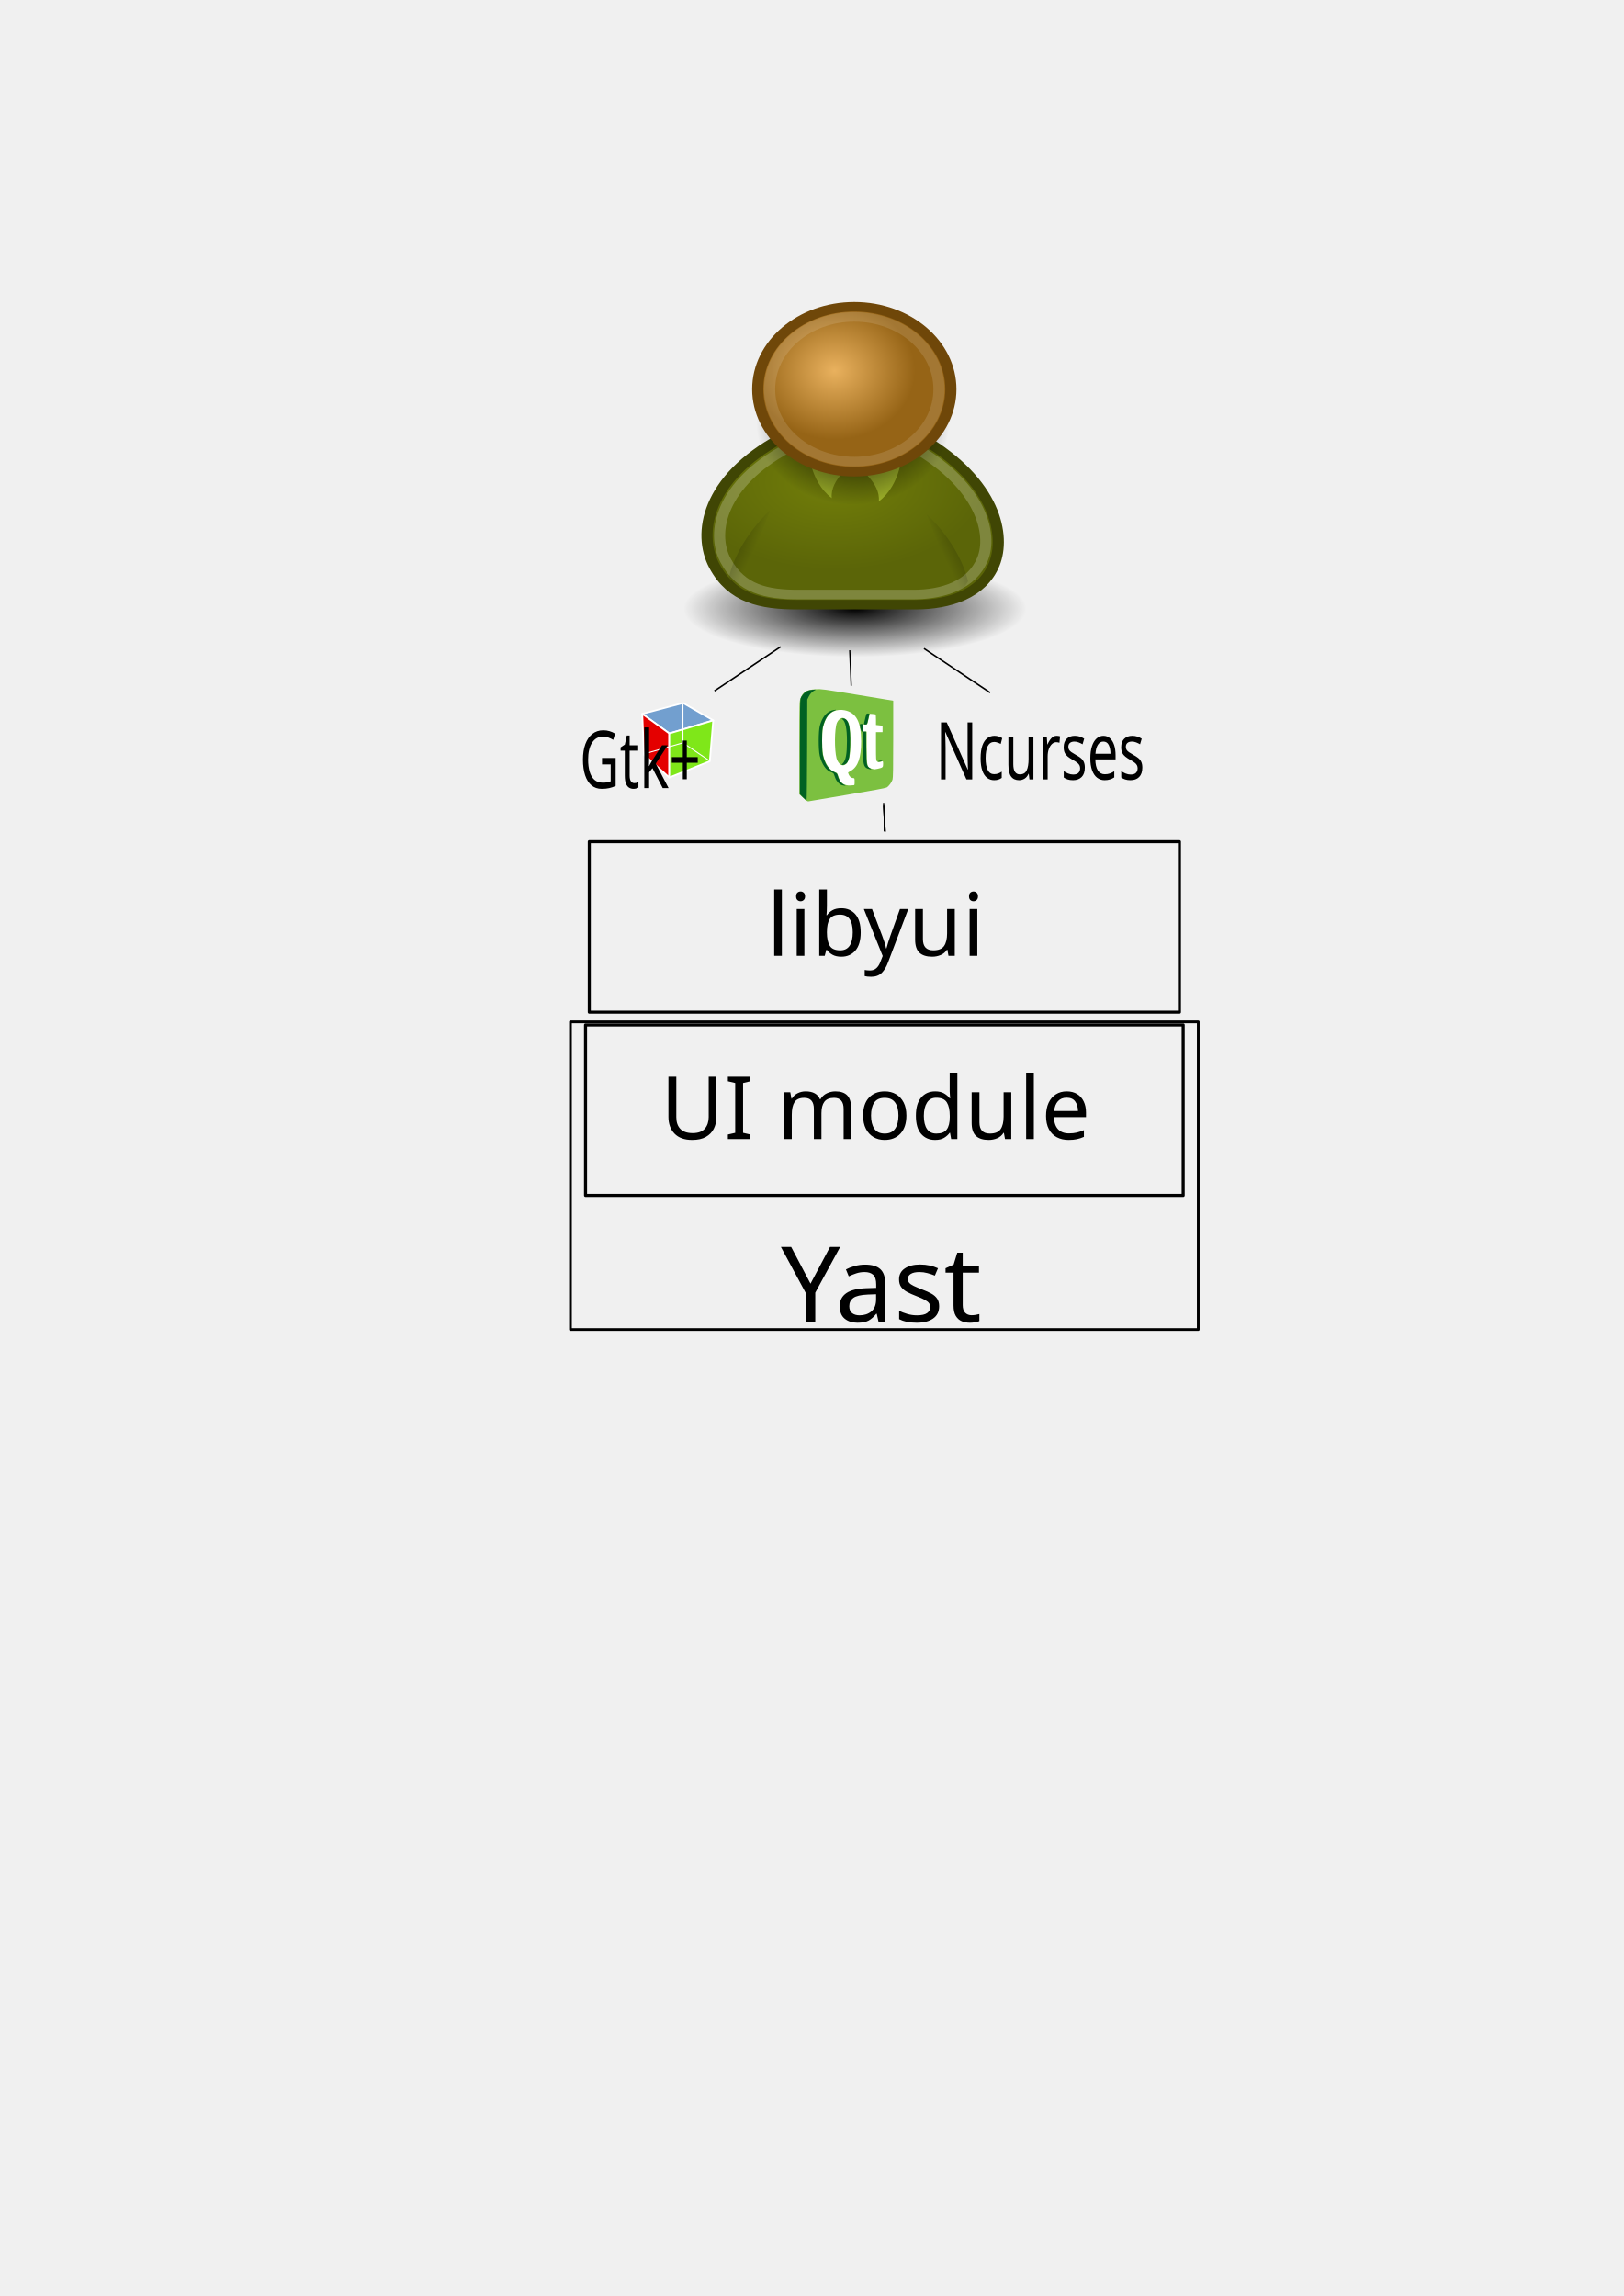
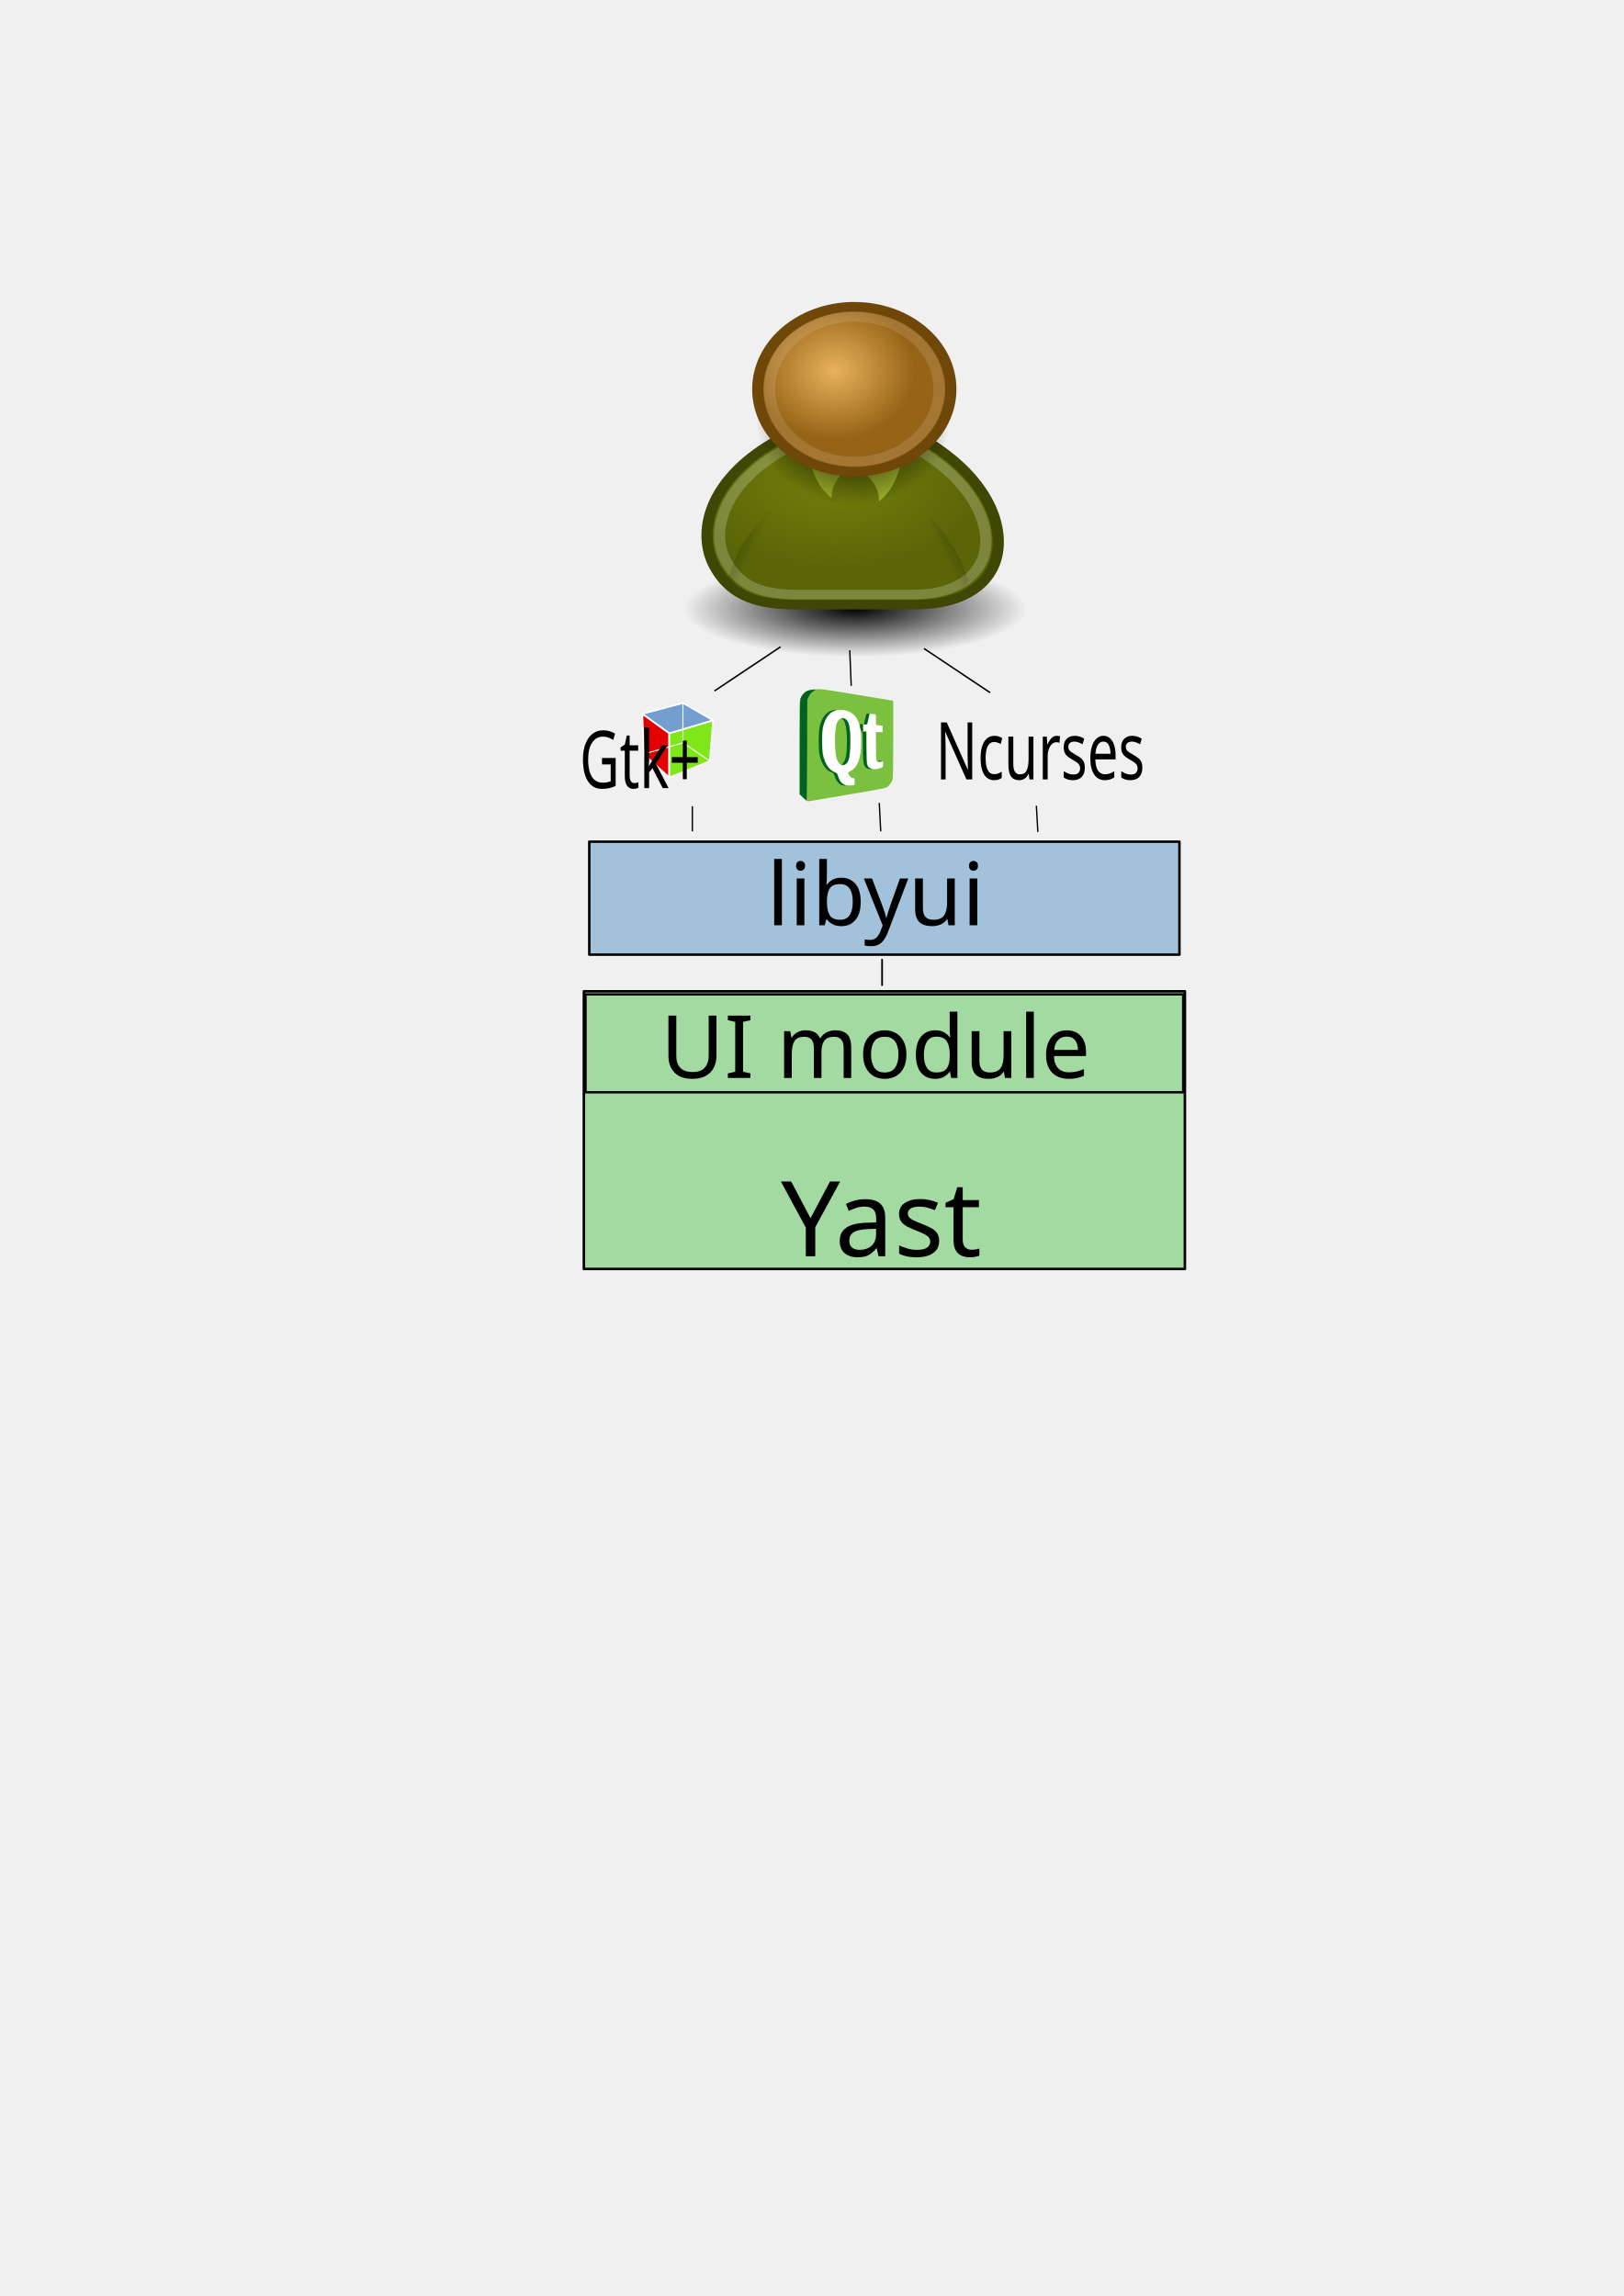
<svg xmlns="http://www.w3.org/2000/svg" xmlns:xlink="http://www.w3.org/1999/xlink" width="744.094" height="1052.362" id="svg2" version="1.1">
  <defs id="defs4">
    <marker orient="auto" refY="0.0" refX="0.0" id="Arrow1Lend" style="overflow:visible;">
      <path id="path4117" d="M 0.0,0.0 L 5.0,-5.0 L -12.5,0.0 L 5.0,5.0 L 0.0,0.0 z " style="fill-rule:evenodd;stroke:#000000;stroke-width:1.0pt;" transform="scale(0.8) rotate(180) translate(12.5,0)" />
    </marker>
    <marker orient="auto" refY="0.0" refX="0.0" id="Arrow1Lstart" style="overflow:visible">
      <path id="path4114" d="M 0.0,0.0 L 5.0,-5.0 L -12.5,0.0 L 5.0,5.0 L 0.0,0.0 z " style="fill-rule:evenodd;stroke:#000000;stroke-width:1.0pt" transform="scale(0.8) translate(12.5,0)" />
    </marker>
    <linearGradient gradientTransform="matrix(-2.851236,0.5265033,0.5265033,2.851236,133.5916,-26.13746)" gradientUnits="userSpaceOnUse" xlink:href="#linearGradient4356" id="linearGradient2387" y2="36.218" x2="22.627" y1="35.818" x1="20.662" />
    <radialGradient gradientTransform="matrix(2.899439,0,0,1.977177,11.79611,24.95257)" gradientUnits="userSpaceOnUse" xlink:href="#linearGradient4344" id="radialGradient2383" fy="19.836" fx="16.215" r="13.565" cy="19.836" cx="16.215" />
    <linearGradient gradientTransform="matrix(2.851236,0.5265033,-0.5265033,2.851236,-8.70906,-27.40751)" gradientUnits="userSpaceOnUse" xlink:href="#linearGradient4356" id="linearGradient2374" y2="36.218" x2="22.627" y1="35.818" x1="20.662" />
    <radialGradient gradientTransform="matrix(0.787998,0,0,0.787998,6.221198,3.617627)" gradientUnits="userSpaceOnUse" xlink:href="#linearGradient4338" id="radialGradient2341" fy="17.064" fx="29.345" r="9.162" cy="17.064" cx="29.345" />
    <radialGradient gradientUnits="userSpaceOnUse" xlink:href="#linearGradient3816" id="radialGradient2339" fy="19.009" fx="31.113" r="8.662" cy="19.009" cx="31.113" />
    <radialGradient gradientUnits="userSpaceOnUse" xlink:href="#linearGradient3816" id="radialGradient4179" fy="19.009" fx="31.113" r="8.662" cy="19.009" cx="31.113" />
    <linearGradient id="linearGradient3816">
      <stop offset="0" style="stop-color:#000000;stop-opacity:1" id="stop3818" />
      <stop offset="1" style="stop-color:#000000;stop-opacity:0" id="stop3820" />
    </linearGradient>
    <linearGradient id="linearGradient4338">
      <stop offset="0" style="stop-color:#e9b15e;stop-opacity:1" id="stop4340" />
      <stop offset="1" style="stop-color:#966416;stop-opacity:1" id="stop4342" />
    </linearGradient>
    <linearGradient id="linearGradient4344">
      <stop offset="0" style="stop-color:#727e0a;stop-opacity:1" id="stop4346" />
      <stop offset="1" style="stop-color:#5b6508;stop-opacity:1" id="stop4348" />
    </linearGradient>
    <linearGradient id="linearGradient4356">
      <stop offset="0" style="stop-color:#000000;stop-opacity:1" id="stop4358" />
      <stop offset="1" style="stop-color:#000000;stop-opacity:0" id="stop4360" />
    </linearGradient>
-     <filter id="filter4104">
-       <feGaussianBlur stdDeviation="0.877" id="feGaussianBlur4106" />
-     </filter>
    <marker orient="auto" refY="0" refX="0" id="Arrow1Lstart-1" style="overflow:visible">
      <path id="path4114-5" d="M 0,0 5,-5 -12.5,0 5,5 0,0 z" style="fill-rule:evenodd;stroke:#000000;stroke-width:1pt" transform="matrix(0.8,0,0,0.8,10,0)" />
    </marker>
    <marker orient="auto" refY="0" refX="0" id="Arrow1Lend-6" style="overflow:visible">
      <path id="path4117-0" d="M 0,0 5,-5 -12.5,0 5,5 0,0 z" style="fill-rule:evenodd;stroke:#000000;stroke-width:1pt" transform="matrix(-0.8,0,0,-0.8,-10,0)" />
    </marker>
-     <filter color-interpolation-filters="sRGB" id="filter4104-0">
-       <feGaussianBlur stdDeviation="0.877" id="feGaussianBlur4106-8" />
-     </filter>
  </defs>
  <g id="layer1">
+     <rect style="fill:#a2daa2;fill-opacity:1;stroke:#000000;stroke-width:1.158;stroke-linejoin:round;stroke-miterlimit:4;stroke-opacity:1;stroke-dasharray:none" id="rect6187" width="275.434" height="127.264" x="267.568" y="454.361" />
    <g id="g3058" transform="matrix(1.762013,0,0,1.505165,278.8174,124.361)">
      <g style="display:inline" id="layer1-6" />
      <g style="display:inline" id="layer2">
        <path style="fill:url(#radialGradient4179);fill-opacity:1;fill-rule:evenodd;stroke:none;stroke-width:1px;marker:none;visibility:visible;display:inline;overflow:visible" id="path4306" transform="matrix(5.147983,0,0,1.693226,-96.03726,70.58508)" d="m 39.775,19.009 a 8.662,8.662 0 1 1 -17.324,0 8.662,8.662 0 1 1 17.324,0 z" />
        <path style="fill:url(#radialGradient2383);fill-opacity:1;fill-rule:evenodd;stroke:#404604;stroke-width:2.899px;stroke-linecap:round;stroke-linejoin:round;stroke-miterlimit:4;stroke-opacity:1;stroke-dasharray:none;stroke-dashoffset:0;marker:none;visibility:visible;display:inline;overflow:visible" id="path2329" d="m 49.086,101.504 30.753,0 c 8.713,0 17.34,-3.195 20.502,-12.301 3.003,-8.648 0.513,-25.115 -18.964,-38.441 l -36.391,0 C 25.509,63.063 23.075,79.886 27.559,89.716 32.127,99.73 39.86,101.504 49.086,101.504 z" />
        <path style="fill:#9db029;fill-opacity:1;fill-rule:evenodd;stroke:none;stroke-width:1px;marker:none;visibility:visible;display:inline;overflow:visible" id="path3812" d="m 63.79,58.45 c 0,0 -6.238,4.814 -5.7,10.613 -5.918,-5.221 -6.088,-15.226 -6.088,-15.226 l 11.789,4.613 z" />
        <path style="opacity:0.215;fill:none;stroke:#ffffff;stroke-width:2.899px;stroke-linecap:round;stroke-linejoin:round;stroke-miterlimit:4;stroke-opacity:1;stroke-dasharray:none;stroke-dashoffset:0;marker:none;visibility:visible;display:inline;overflow:visible" id="path3838" d="m 49.392,98.419 29.913,0 c 7.654,0 15.231,-2.806 18.009,-10.805 2.638,-7.596 -0.275,-22.061 -17.383,-33.766 l -33.415,0 C 29.407,64.652 26.544,79.429 30.483,88.064 34.496,96.86 41.288,98.419 49.392,98.419 z" />
        <path style="fill:#9db029;fill-opacity:1;fill-rule:evenodd;stroke:none;stroke-width:1px;marker:none;visibility:visible;display:inline;overflow:visible" id="path3810" d="m 64.627,59.45 c 0,0 6.238,4.814 5.7,10.613 5.918,-5.221 6.088,-15.226 6.088,-15.226 l -11.789,4.613 z" />
        <path style="fill:url(#radialGradient2339);fill-opacity:1;fill-rule:evenodd;stroke:none;stroke-width:1px;marker:none;visibility:visible;display:inline;overflow:visible" id="path3814" transform="matrix(2.899439,0,0,2.899439,-26.62145,-9.068792)" d="m 39.775,19.009 a 8.662,8.662 0 1 1 -17.324,0 8.662,8.662 0 1 1 17.324,0 z" />
        <path style="fill:url(#radialGradient2341);fill-opacity:1;fill-rule:evenodd;stroke:#6f4709;stroke-width:1px;stroke-linecap:round;stroke-linejoin:round;stroke-miterlimit:4;stroke-opacity:1;stroke-dasharray:none;stroke-dashoffset:0;marker:none;visibility:visible;display:inline;overflow:visible" id="path2327" transform="matrix(2.899439,0,0,2.899439,-26.25902,-19.21683)" d="m 39.775,19.009 a 8.662,8.662 0 1 1 -17.324,0 8.662,8.662 0 1 1 17.324,0 z" />
        <path style="opacity:0.127;fill:none;stroke:#ffffff;stroke-width:1.14px;stroke-linecap:round;stroke-linejoin:round;stroke-miterlimit:4;stroke-opacity:1;stroke-dasharray:none;stroke-dashoffset:0;marker:none;visibility:visible;display:inline;overflow:visible" id="path3834" transform="matrix(2.543083,0,0,2.543083,-15.17178,-12.44296)" d="m 39.775,19.009 a 8.662,8.662 0 1 1 -17.324,0 8.662,8.662 0 1 1 17.324,0 z" />
        <path style="opacity:0.228;fill:url(#linearGradient2374);fill-opacity:1;fill-rule:evenodd;stroke:none;stroke-width:1px;marker:none;visibility:visible;display:inline;overflow:visible" id="path4368" d="m 36.58,98.505 c -3.617,-1.58 -5.236,-5.388 -5.236,-5.388 2.439,-11.798 10.786,-20.43 10.786,-20.43 0,0 -6.609,18.59 -5.549,25.818 z" />
        <path style="opacity:0.228;fill:url(#linearGradient2387);fill-opacity:1;fill-rule:evenodd;stroke:none;stroke-width:1px;marker:none;visibility:visible;display:inline;overflow:visible" id="path2385" d="m 88.302,99.775 c 3.617,-1.58 5.236,-5.388 5.236,-5.388 -2.439,-11.798 -10.786,-20.43 -10.786,-20.43 0,0 6.609,18.59 5.549,25.818 z" />
      </g>
    </g>
    <g id="g6038" transform="translate(-61.98292,-11.45336)">
      <g transform="matrix(0.3761539,0,0,0.3635071,348.4566,327.4412)" id="layer1-0">
        <path d="M 20.884,30.827 53.817,55.528 107.333,39.061 70.587,17.178 20.884,30.827 z" id="path6976" style="fill:#729fcf;fill-opacity:1;fill-rule:evenodd;stroke:#ffffff;stroke-width:2.124;stroke-linecap:butt;stroke-linejoin:round;stroke-miterlimit:4;stroke-opacity:1;stroke-dasharray:none;display:inline" />
        <path d="m 22.942,82.287 -2.058,-51.46 32.933,24.701 0,55.577 L 22.942,82.287 z" id="path6978" style="fill:#e40000;fill-opacity:1;fill-rule:evenodd;stroke:#ffffff;stroke-width:2.124;stroke-linecap:butt;stroke-linejoin:round;stroke-miterlimit:4;stroke-opacity:1;stroke-dasharray:none;display:inline" />
        <path d="m 53.817,111.105 49.399,-20.584 4.117,-51.46 -53.516,16.467 0,55.577 z" id="path6980" style="fill:#7fe719;fill-opacity:1;fill-rule:evenodd;stroke:#ffffff;stroke-width:2.124;stroke-linecap:butt;stroke-linejoin:round;stroke-miterlimit:4;stroke-opacity:1;stroke-dasharray:none;display:inline" />
        <path d="M 23.217,81.319 70.486,67.361 103.384,90.445" id="path6982" style="fill:none;stroke:#ffffff;stroke-width:1.25;stroke-linecap:butt;stroke-linejoin:miter;stroke-miterlimit:4;stroke-opacity:1;stroke-dasharray:none" />
        <path d="m 70.435,17.876 0,49.109" id="path6984" style="fill:#babdb6;fill-rule:evenodd;stroke:#ffffff;stroke-width:1.25;stroke-linecap:butt;stroke-linejoin:miter;stroke-miterlimit:4;stroke-opacity:1;stroke-dasharray:none" />
      </g>
      <text transform="scale(0.8310644,1.203276)" id="text3166" y="309.714" x="394.175" style="font-size:30.405px;font-style:normal;font-weight:normal;line-height:125%;letter-spacing:0px;word-spacing:0px;fill:#000000;fill-opacity:1;stroke:none;font-family:Sans" xml:space="preserve">
        <tspan y="309.714" x="394.175" id="tspan3168">Gtk+</tspan>
      </text>
    </g>
    <g id="g3228" transform="matrix(0.2508639,0,0,0.2508639,366.3093,315.8601)">
      <rect style="fill:#ffffff;fill-opacity:1;stroke:none" id="rect2998" y="28.283" x="24.355" height="147.698" width="136.7" />
      <g id="layer1-1" transform="translate(-46.4049,32.5083)">
        <g id="g2396" transform="translate(432,-133)">
          <path style="fill:#7cc040" id="path2400" d="m -378.333,299.254 -7.262,-6.677 0.012,-84.712 c 0.012,-83.626 0.039,-84.785 2.114,-90.332 4.437,-11.859 11.107,-15.893 27.897,-16.872 10.07,-0.587 13.184,-0.17 76,10.189 l 65.5,10.802 0,69.963 c 0,53.902 -0.293,70.929 -1.277,74.171 -1.568,5.166 -6.729,12.103 -10.737,14.432 -1.987,1.155 -26.06,5.604 -71.985,13.305 -37.95,6.364 -69.9,11.759 -71,11.99 -1.405,0.295 -4.16,-1.566 -9.262,-6.257 z m 91.387,-23.177 c 2.256,0 2.375,-0.325 2.375,-6.5 0,-5.781 -0.216,-6.5 -1.953,-6.5 -3.704,0 -6.852,-2.241 -8.603,-6.125 -0.966,-2.142 -1.574,-4.036 -1.35,-4.207 0.224,-0.172 2.533,-1.529 5.132,-3.018 12.903,-7.388 18.687,-23.962 18.724,-53.65 0.044,-35.71 -8.947,-52.638 -30.266,-56.984 -6.704,-1.366 -14.307,-0.633 -20.273,1.955 -8.911,3.866 -15.699,14.215 -19.039,29.029 -2.375,10.536 -2.347,39.375 0.051,50.5 3.516,16.32 11.815,28.413 21.778,31.733 3.689,1.23 4.204,1.838 5.754,6.809 2.412,7.73 4.567,11.481 8.001,13.926 3.435,2.446 10.236,4.077 14.42,3.457 1.581,-0.234 3.944,-0.426 5.25,-0.426 z m -22.609,-37.305 c -3.049,-1.52 -6.709,-6.837 -7.984,-11.596 -4.168,-15.563 -3.819,-54.094 0.59,-65.112 2.001,-5.001 6.622,-8.987 10.42,-8.987 4.202,0 9.488,5.067 11.451,10.979 3.472,10.454 4.057,45.549 1.005,60.299 -2.427,11.729 -8.86,17.719 -15.482,14.417 z m 66.984,7.256 c 9.462,-2.102 10,-2.566 10,-8.64 0,-4.718 -0.234,-5.377 -1.75,-4.926 -5.998,1.782 -7.395,1.794 -9.29,0.078 -1.85,-1.674 -1.96,-3.221 -1.96,-27.619 l 0,-25.845 6,0 6,0 0,-5.871 0,-5.871 -6,-0.679 -6,-0.679 0,-9.391 c 0,-5.165 -0.338,-9.597 -0.75,-9.848 -0.412,-0.251 -2.966,-0.615 -5.674,-0.809 l -4.924,-0.352 -1.716,7 c -0.944,3.85 -1.999,8.238 -2.345,9.75 -0.539,2.353 -1.133,2.75 -4.111,2.75 l -3.481,0 0,6.5 0,6.5 3,0 3,0 0,29.04 c 0,35.483 0.399,36.845 11.5,39.288 3.192,0.702 3.755,0.678 8.5,-0.376 z" />
          <path style="fill:#016123" id="path2398" d="m -378.853,298.297 -5.719,-5.779 0,-85.355 c 0,-61.884 0.319,-86.42 1.161,-89.229 1.481,-4.942 6.975,-11.377 11.829,-13.853 2.076,-1.059 6.865,-2.179 10.643,-2.488 5.079,-0.416 6.27,-0.3 4.571,0.445 -4.946,2.17 -9.275,6.485 -11.928,11.887 l -2.775,5.65 -0.28,92.25 c -0.154,50.737 -0.618,92.25 -1.031,92.25 -0.413,0 -3.325,-2.601 -6.47,-5.779 z m 71.065,-22.416 c -4.73,-1.257 -9.968,-6.994 -12.238,-13.402 -0.956,-2.697 -2.095,-5.83 -2.533,-6.963 -0.476,-1.232 -2.416,-2.545 -4.831,-3.268 -8.941,-2.679 -17.284,-14.701 -20.909,-30.129 -2.603,-11.079 -2.53,-44.635 0.118,-54.543 4.05,-15.154 11.746,-24.978 21.938,-28.005 6.568,-1.951 10.58,-1.836 4.997,0.142 -9.405,3.332 -16.324,12.403 -20.515,26.893 -2.094,7.242 -2.298,9.887 -2.232,28.97 0.063,18.127 0.362,22.047 2.182,28.654 4.101,14.884 10.267,23.435 20.102,27.88 4.516,2.041 5.296,2.838 6.253,6.393 2.278,8.459 6.805,14.602 12.683,17.211 2.155,0.957 2.297,1.195 0.702,1.177 -1.1,-0.012 -3.672,-0.467 -5.716,-1.01 z m 47.31,-30.112 c -7.881,-2.762 -9.094,-8.394 -9.094,-42.257 0,-22.836 -0.162,-25.322 -1.671,-25.614 -1.164,-0.225 -2.04,-2.146 -2.884,-6.323 -0.667,-3.3 -1.014,-6.338 -0.77,-6.75 0.244,-0.412 1.542,-0.75 2.884,-0.75 2.356,0 2.441,0.245 2.441,7 l 0,7 2.944,0 2.944,0 0.306,29.25 c 0.339,32.466 0.594,33.821 7.104,37.79 2.497,1.522 2.761,1.94 1.201,1.899 -1.1,-0.029 -3.533,-0.59 -5.406,-1.246 z m -45.834,-9.444 c 5.641,-5.889 7.74,-16.982 7.74,-40.901 0,-22.899 -2.731,-35.945 -8.347,-39.879 -2.039,-1.428 -2.012,-1.47 0.99,-1.47 10.236,0 14.052,14.153 13.078,48.5 -0.542,19.098 -1.795,26.631 -5.324,32.018 -1.623,2.477 -5.483,4.482 -8.63,4.482 -2.067,0 -2.05,-0.094 0.494,-2.75 z m 65.24,-4.25 c 1.1,-0.473 3.35,-0.859 5,-0.859 2.558,0 2.705,0.127 1,0.859 -1.1,0.473 -3.35,0.859 -5,0.859 -2.558,0 -2.705,-0.127 -1,-0.859 z m -26.203,-69.25 c 4.371,-19.122 3.829,-17.75 7.002,-17.75 2.536,0 2.855,0.3 2.355,2.215 -0.319,1.218 -1.336,5.718 -2.261,10 -1.639,7.584 -1.759,7.785 -4.646,7.785 -2.559,0 -2.894,-0.307 -2.449,-2.25 z" />
        </g>
      </g>
    </g>
    <text xml:space="preserve" style="font-size:30.405px;font-style:normal;font-weight:normal;line-height:125%;letter-spacing:0px;word-spacing:0px;fill:#000000;fill-opacity:1;stroke:none;font-family:Sans" x="515.95" y="296.889" id="text3166-8" transform="scale(0.8310644,1.203276)">
      <tspan id="tspan3168-0" x="515.95" y="296.889">Ncurses</tspan>
    </text>
    <path style="fill:none;stroke:#000000;stroke-width:0.615px;stroke-linecap:butt;stroke-linejoin:miter;stroke-opacity:1" d="m 389.414,298.046 0.674,16.299" id="path6078" />
    <path style="fill:none;stroke:#000000;stroke-width:0.69px;stroke-linecap:butt;stroke-linejoin:miter;stroke-opacity:1" d="m 357.749,296.44 -30.318,20.237" id="path6080" />
    <path style="fill:none;stroke:#000000;stroke-width:0.69px;stroke-linecap:butt;stroke-linejoin:miter;stroke-opacity:1" d="m 423.438,297.243 30.318,20.237" id="path6080-7" />
-     <rect style="fill:none;stroke:#000000;stroke-width:1.395;stroke-linejoin:round;stroke-miterlimit:4;stroke-opacity:1;stroke-dasharray:none" id="rect3292" width="270.447" height="78.152" x="270.05" y="385.775" />
-     <text xml:space="preserve" style="font-size:40px;font-style:normal;font-variant:normal;font-weight:normal;font-stretch:normal;text-align:start;line-height:125%;letter-spacing:0px;word-spacing:0px;writing-mode:lr-tb;text-anchor:start;fill:#000000;fill-opacity:1;stroke:none;font-family:Sans;-inkscape-font-specification:Sans" x="351.387" y="438.093" id="text6102">
-       <tspan id="tspan6104" x="351.387" y="438.093">libyui</tspan>
+     <rect style="fill:#a2c1da;fill-opacity:1;stroke:#000000;stroke-width:1.136;stroke-linejoin:round;stroke-miterlimit:4;stroke-opacity:1;stroke-dasharray:none" id="rect3292" width="270.447" height="51.778" x="270.05" y="385.775" />
+     <text xml:space="preserve" style="font-size:40px;font-style:normal;font-variant:normal;font-weight:normal;font-stretch:normal;text-align:start;line-height:125%;letter-spacing:0px;word-spacing:0px;writing-mode:lr-tb;text-anchor:start;fill:#000000;fill-opacity:1;stroke:none;font-family:Sans;-inkscape-font-specification:Sans" x="351.387" y="424.093" id="text6102">
+       <tspan id="tspan6104" x="351.387" y="424.093">libyui</tspan>
    </text>
-     <path style="fill:none;stroke:#000000;stroke-width:0.61px;stroke-linecap:butt;stroke-linejoin:miter;stroke-opacity:1" d="m 405.273,369.527 0,11.52" id="path6111" />
-     <path style="fill:none;stroke:#000000;stroke-width:0.61px;stroke-linecap:butt;stroke-linejoin:miter;stroke-opacity:1" d="m 404.937,369.277 0.674,12.021" id="path6113" />
-     <path style="fill:none;stroke:#000000;stroke-width:0.61px;stroke-linecap:butt;stroke-linejoin:miter;stroke-opacity:1" d="m 404.937,368.025 0.674,13.022" id="path6115" />
-     <rect style="fill:none;stroke:#000000;stroke-width:1.404;stroke-linejoin:round;stroke-miterlimit:4;stroke-opacity:1;stroke-dasharray:none" id="rect3292-3" width="273.878" height="78.152" x="268.335" y="469.762" />
-     <text xml:space="preserve" style="font-size:40px;font-style:normal;font-variant:normal;font-weight:normal;font-stretch:normal;text-align:start;line-height:125%;letter-spacing:0px;word-spacing:0px;writing-mode:lr-tb;text-anchor:start;fill:#000000;fill-opacity:1;stroke:none;font-family:Sans;-inkscape-font-specification:Sans" x="302.725" y="522.08" id="text6102-5">
-       <tspan id="tspan6104-9" x="302.725" y="522.08">UI module</tspan>
+     <path style="fill:none;stroke:#000000;stroke-width:0.61px;stroke-linecap:butt;stroke-linejoin:miter;stroke-opacity:1" d="m 317.273,369.527 0,11.52" id="path6111" />
+     <path style="fill:none;stroke:#000000;stroke-width:0.61px;stroke-linecap:butt;stroke-linejoin:miter;stroke-opacity:1" d="m 474.937,369.277 0.674,12.021" id="path6113" />
+     <path style="fill:none;stroke:#000000;stroke-width:0.61px;stroke-linecap:butt;stroke-linejoin:miter;stroke-opacity:1" d="m 402.937,368.025 0.674,13.022" id="path6115" />
+     <rect style="fill:none;stroke:#000000;stroke-width:1.064;stroke-linejoin:round;stroke-miterlimit:4;stroke-opacity:1;stroke-dasharray:none" id="rect3292-3" width="273.878" height="44.885" x="268.335" y="455.762" />
+     <text xml:space="preserve" style="font-size:40px;font-style:normal;font-variant:normal;font-weight:normal;font-stretch:normal;text-align:start;line-height:125%;letter-spacing:0px;word-spacing:0px;writing-mode:lr-tb;text-anchor:start;fill:#000000;fill-opacity:1;stroke:none;font-family:Sans;-inkscape-font-specification:Sans" x="302.725" y="494.08" id="text6102-5">
+       <tspan id="tspan6104-9" x="302.725" y="494.08">UI module</tspan>
    </text>
    <text xml:space="preserve" style="font-size:40px;font-style:normal;font-weight:normal;line-height:125%;letter-spacing:0px;word-spacing:0px;fill:#000000;fill-opacity:1;stroke:none;font-family:Sans" x="289.703" y="602.655" id="text6162">
      <tspan id="tspan6164" x="289.703" y="602.655" />
    </text>
-     <rect style="fill:none;stroke:#000000;stroke-width:1.246;stroke-linejoin:round;stroke-miterlimit:4;stroke-opacity:1;stroke-dasharray:none" id="rect6187" width="287.702" height="141.028" x="261.422" y="468.361" />
-     <text xml:space="preserve" style="font-size:48px;font-style:normal;font-variant:normal;font-weight:normal;font-stretch:normal;text-align:start;line-height:125%;letter-spacing:0px;word-spacing:0px;writing-mode:lr-tb;text-anchor:start;fill:#000000;fill-opacity:1;stroke:none;font-family:Sans;-inkscape-font-specification:Sans" x="357.859" y="605.787" id="text6189">
-       <tspan id="tspan6191" x="357.859" y="605.787">Yast</tspan>
+     <text xml:space="preserve" style="font-size:48px;font-style:normal;font-variant:normal;font-weight:normal;font-stretch:normal;text-align:start;line-height:125%;letter-spacing:0px;word-spacing:0px;writing-mode:lr-tb;text-anchor:start;fill:#000000;fill-opacity:1;stroke:none;font-family:Sans;-inkscape-font-specification:Sans" x="357.859" y="575.787" id="text6189">
+       <tspan id="tspan6191" x="357.859" y="575.787">Yast</tspan>
    </text>
+     <path style="fill:none;stroke:#000000;stroke-width:0.794px;stroke-linecap:butt;stroke-linejoin:miter;stroke-opacity:1" d="m 404.236,439.546 0,12.308" id="path3060" />
  </g>
</svg>
